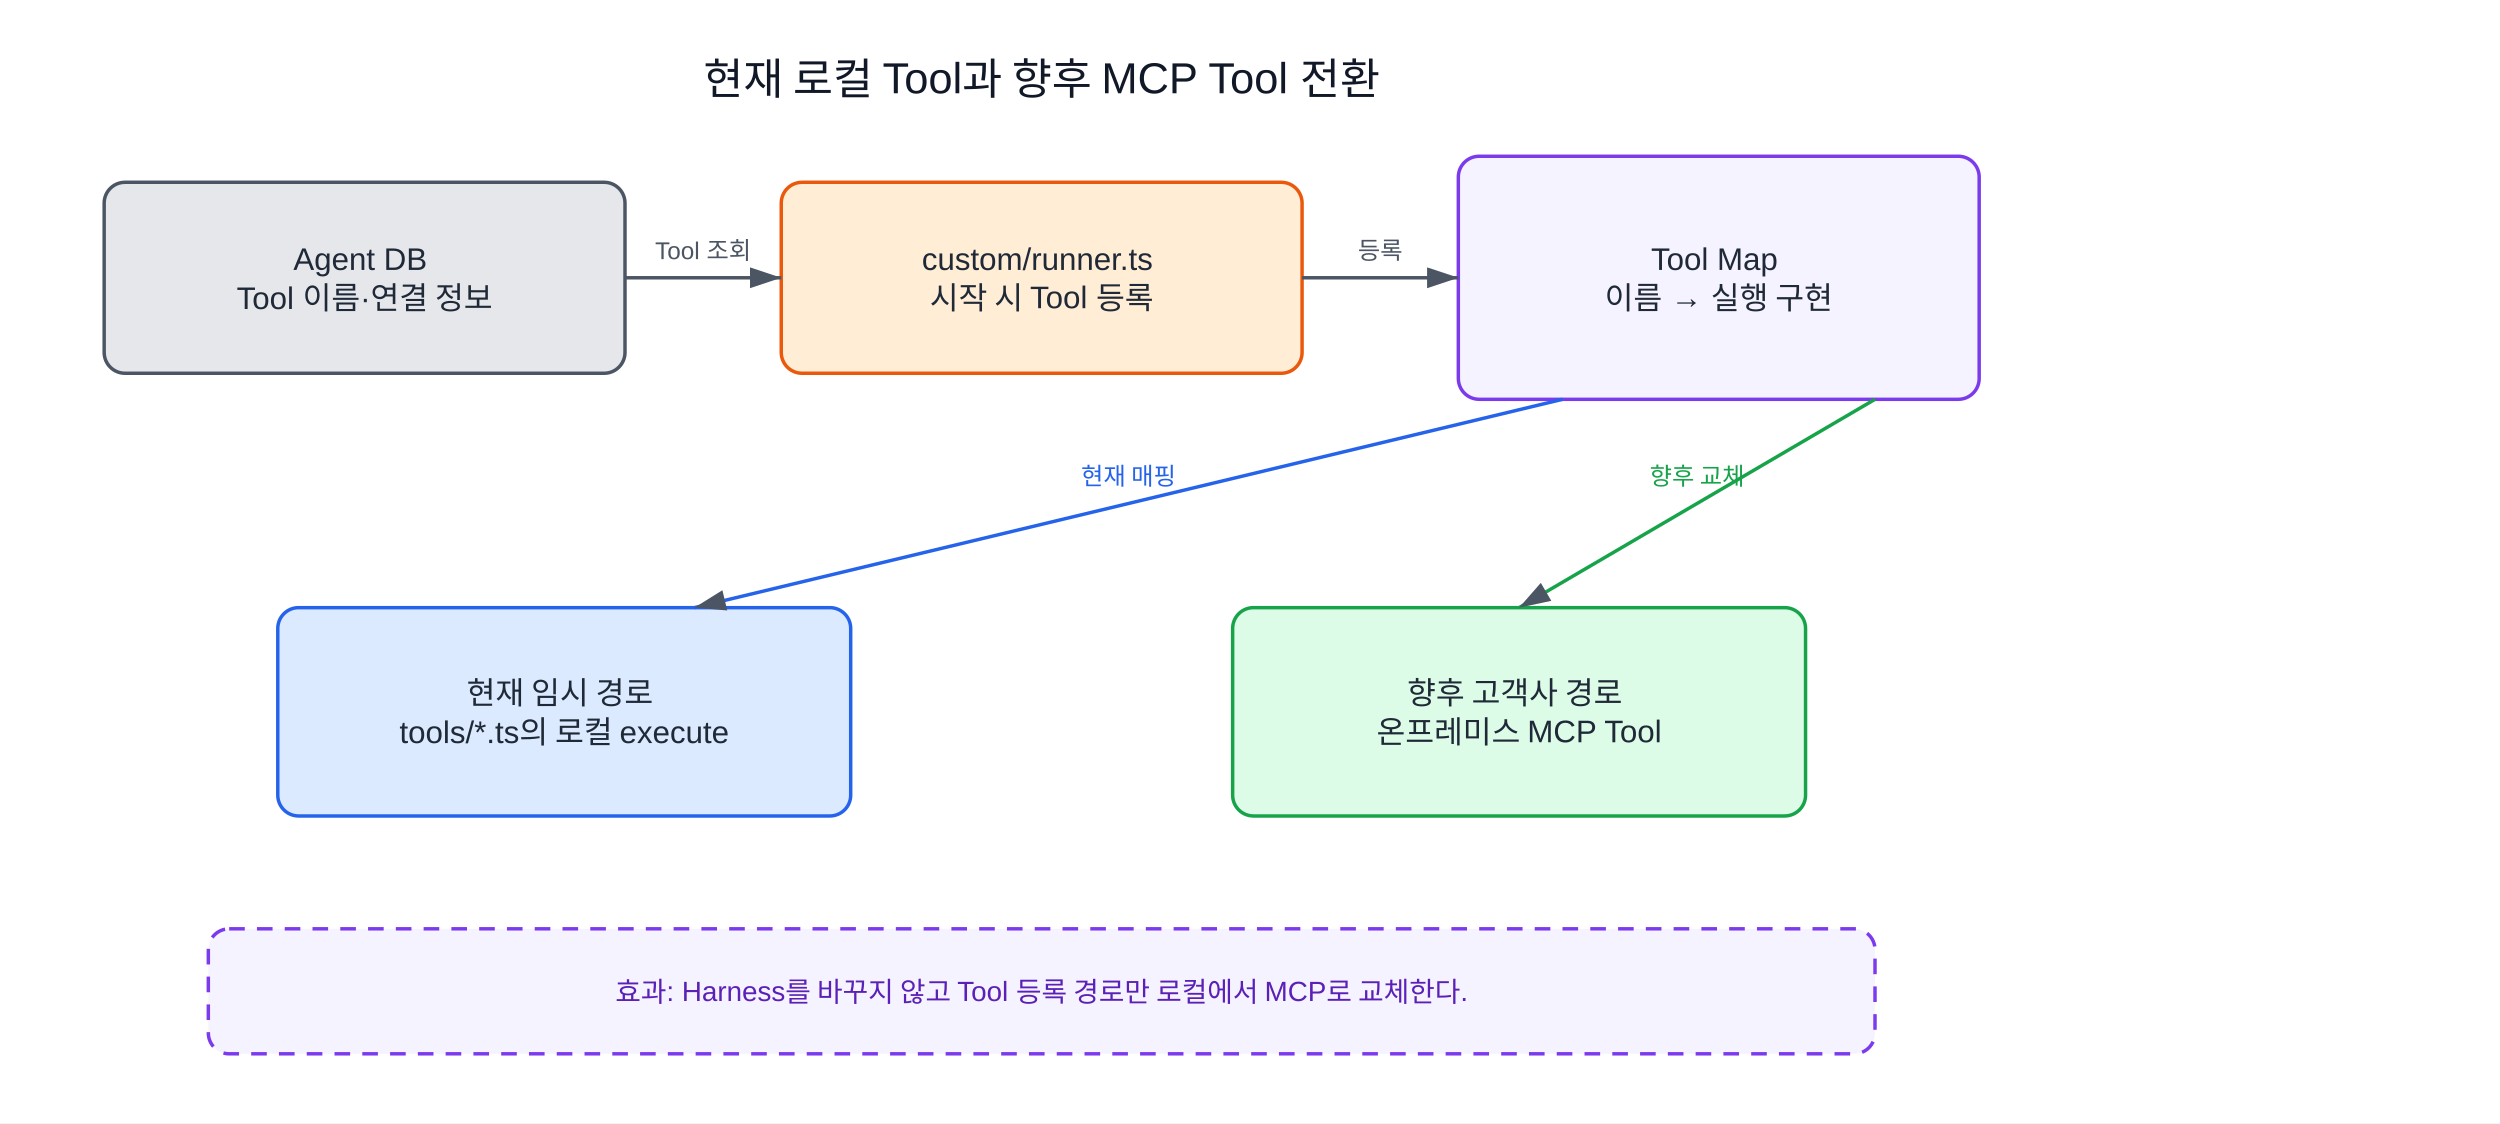
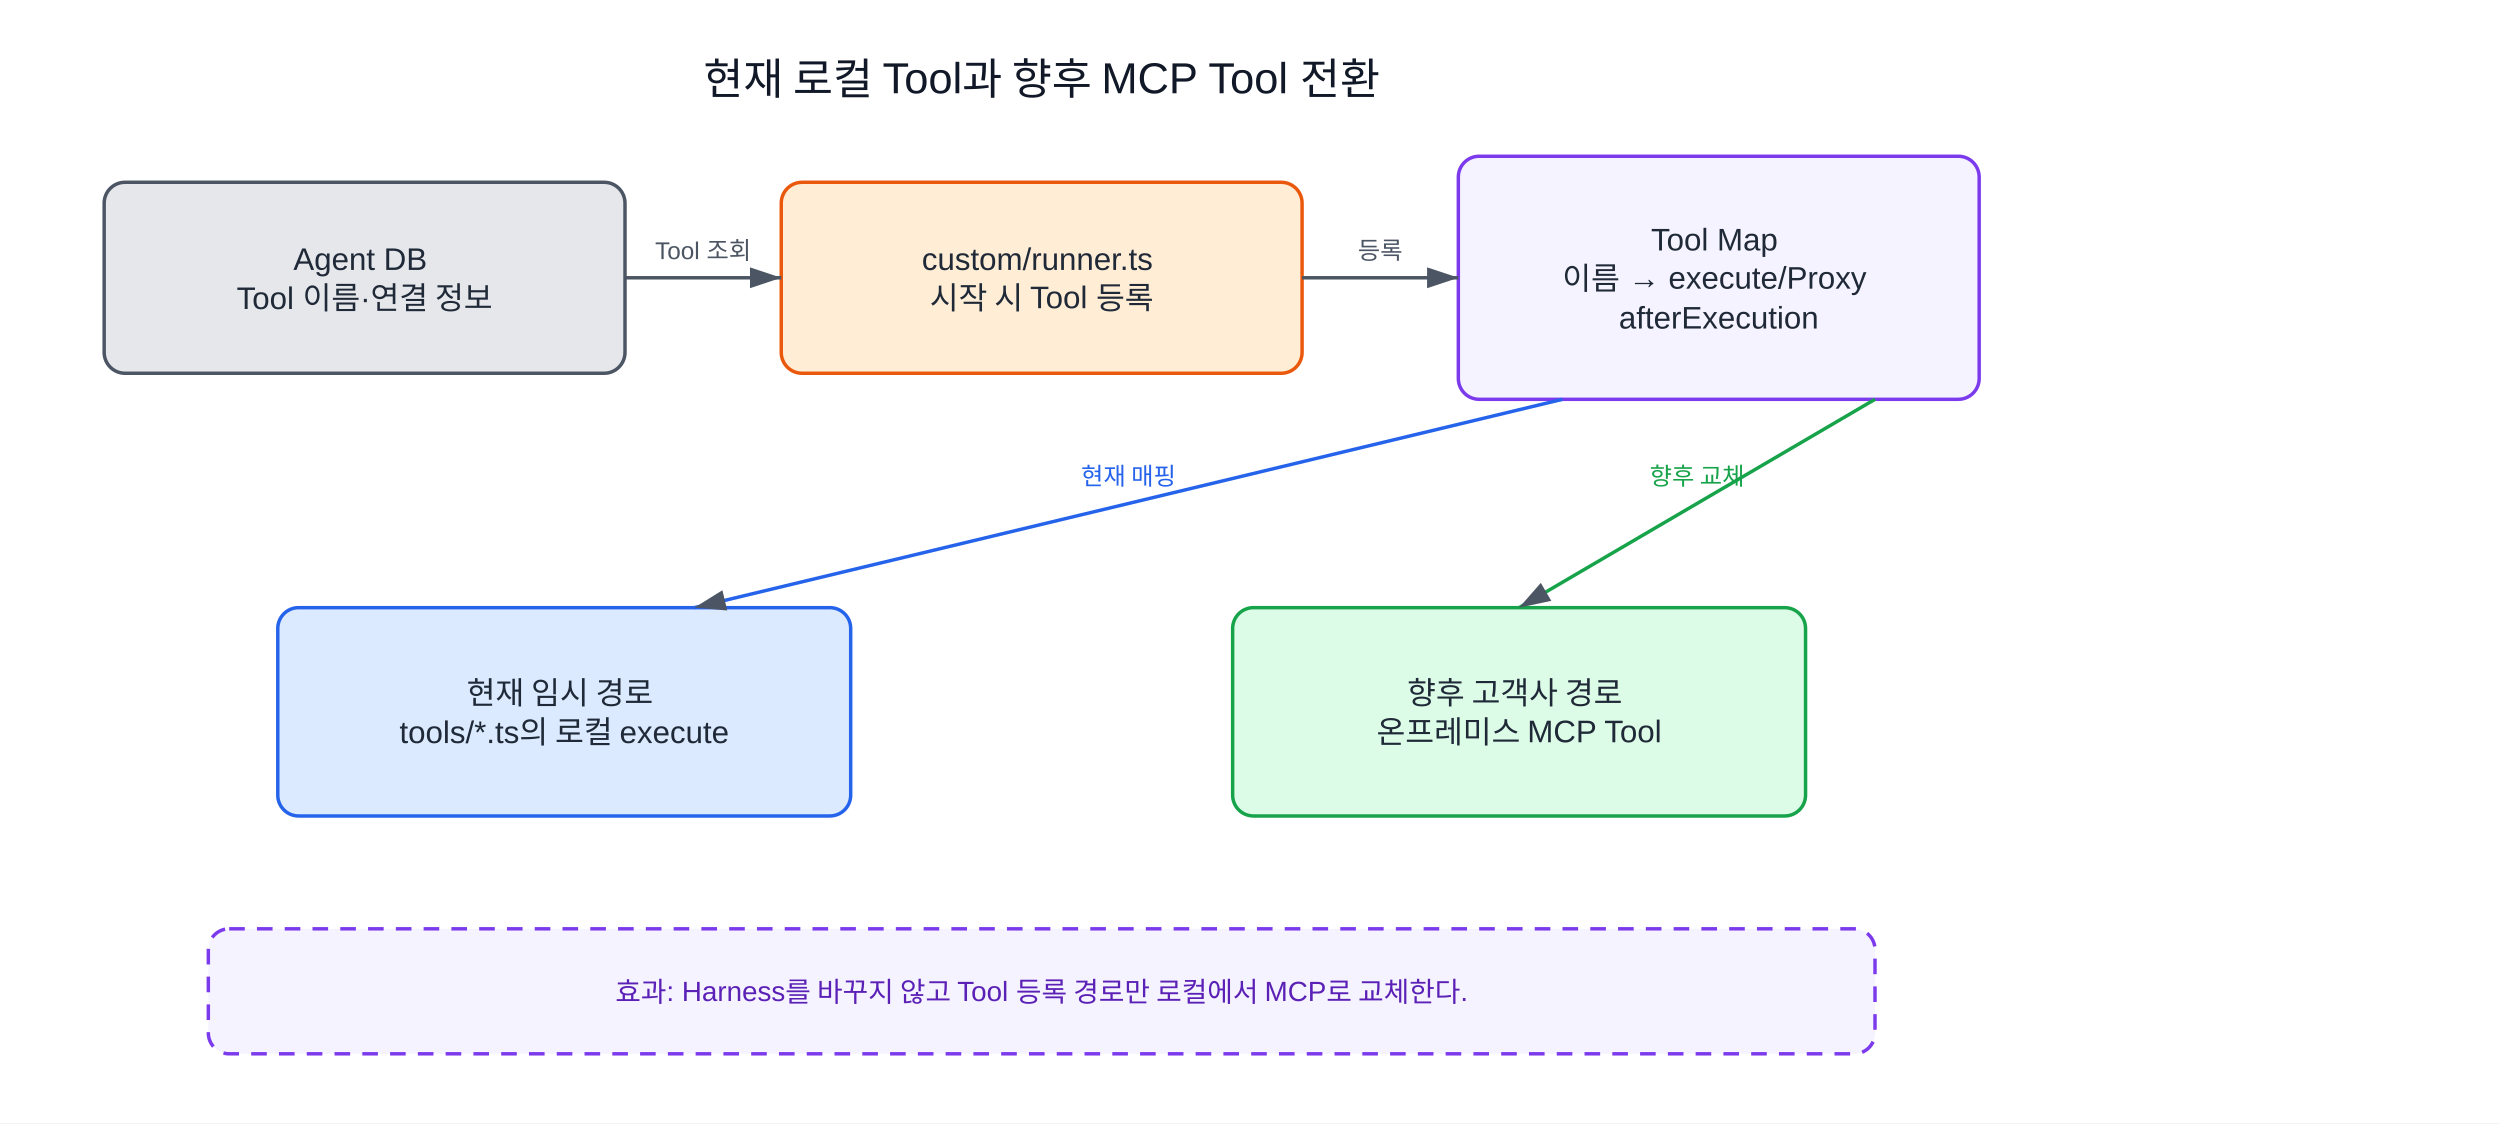
<svg xmlns="http://www.w3.org/2000/svg" width="1440" height="647" viewBox="0 0 1440 647">
  <defs>
    <marker id="arrowhead" markerWidth="10" markerHeight="10" refX="9" refY="3" orient="auto" markerUnits="strokeWidth">
      <path d="M0,0 L0,6 L9,3 z" fill="#4b5563" />
    </marker>
  </defs>
  <rect width="100%" height="100%" fill="#ffffff" />
  <text font-family="Malgun Gothic, Arial, sans-serif" font-size="25" font-weight="400" text-anchor="middle" fill="#111827">
    <tspan x="600" y="54.375">현재 로컬 Tool과 향후 MCP Tool 전환</tspan>
  </text>
  <rect x="60" y="105" width="300" height="110" rx="12" fill="#e5e7eb" stroke="#4b5563" stroke-width="2" />
  <text font-family="Malgun Gothic, Arial, sans-serif" font-size="18" font-weight="400" text-anchor="middle" fill="#1f2937">
    <tspan x="210" y="155.5">Agent DB</tspan>
    <tspan x="210" y="178">Tool 이름·연결 정보</tspan>
  </text>
  <rect x="450" y="105" width="300" height="110" rx="12" fill="#ffedd5" stroke="#ea580c" stroke-width="2" />
  <text font-family="Malgun Gothic, Arial, sans-serif" font-size="18" font-weight="400" text-anchor="middle" fill="#1f2937">
    <tspan x="600" y="155.5">custom/runner.ts</tspan>
    <tspan x="600" y="178">시작 시 Tool 등록</tspan>
  </text>
  <rect x="840" y="90" width="300" height="140" rx="12" fill="#f5f3ff" stroke="#7c3aed" stroke-width="2" />
  <text font-family="Malgun Gothic, Arial, sans-serif" font-size="18" font-weight="400" text-anchor="middle" fill="#1f2937">
-     <tspan x="990" y="155.5">Tool Map</tspan>
-     <tspan x="990" y="178">이름 → 실행 구현</tspan>
+     <tspan x="990" y="144.25">Tool Map</tspan>
+     <tspan x="990" y="166.75">이름 → execute/Proxy</tspan>
+     <tspan x="990" y="189.25">afterExecution</tspan>
  </text>
  <rect x="160" y="350" width="330" height="120" rx="12" fill="#dbeafe" stroke="#2563eb" stroke-width="2" />
  <text font-family="Malgun Gothic, Arial, sans-serif" font-size="18" font-weight="400" text-anchor="middle" fill="#1f2937">
    <tspan x="325" y="405.5">현재 임시 경로</tspan>
    <tspan x="325" y="428">tools/*.ts의 로컬 execute</tspan>
  </text>
  <rect x="710" y="350" width="330" height="120" rx="12" fill="#dcfce7" stroke="#16a34a" stroke-width="2" />
  <text font-family="Malgun Gothic, Arial, sans-serif" font-size="18" font-weight="400" text-anchor="middle" fill="#1f2937">
    <tspan x="875" y="405.5">향후 고객사 경로</tspan>
    <tspan x="875" y="428">온프레미스 MCP Tool</tspan>
  </text>
  <polyline points="360,160 450,160" fill="none" stroke="#4b5563" stroke-width="2" marker-end="url(#arrowhead)" />
  <text font-family="Malgun Gothic, Arial, sans-serif" font-size="14" font-weight="400" text-anchor="middle" fill="#4b5563">
    <tspan x="405" y="149.25">Tool 조회</tspan>
  </text>
  <polyline points="750,160 840,160" fill="none" stroke="#4b5563" stroke-width="2" marker-end="url(#arrowhead)" />
  <text font-family="Malgun Gothic, Arial, sans-serif" font-size="14" font-weight="400" text-anchor="middle" fill="#4b5563">
    <tspan x="795" y="149.25">등록</tspan>
  </text>
  <polyline points="900,230 400,350" fill="none" stroke="#2563eb" stroke-width="2" marker-end="url(#arrowhead)" />
  <text font-family="Malgun Gothic, Arial, sans-serif" font-size="14" font-weight="400" text-anchor="middle" fill="#2563eb">
    <tspan x="650" y="279.25">현재 매핑</tspan>
  </text>
  <polyline points="1080,230 875,350" fill="none" stroke="#16a34a" stroke-width="2" marker-end="url(#arrowhead)" />
  <text font-family="Malgun Gothic, Arial, sans-serif" font-size="14" font-weight="400" text-anchor="middle" fill="#16a34a">
    <tspan x="977.5" y="279.25">향후 교체</tspan>
  </text>
  <rect x="120" y="535" width="960" height="72" rx="12" fill="#f5f3ff" stroke="#7c3aed" stroke-width="2" stroke-dasharray="9 7" />
  <text font-family="Malgun Gothic, Arial, sans-serif" font-size="16" font-weight="400" text-anchor="middle" fill="#5b21b6">
    <tspan x="600" y="577">효과: Harness를 바꾸지 않고 Tool 등록 경로만 로컬에서 MCP로 교체한다.</tspan>
  </text>
</svg>
